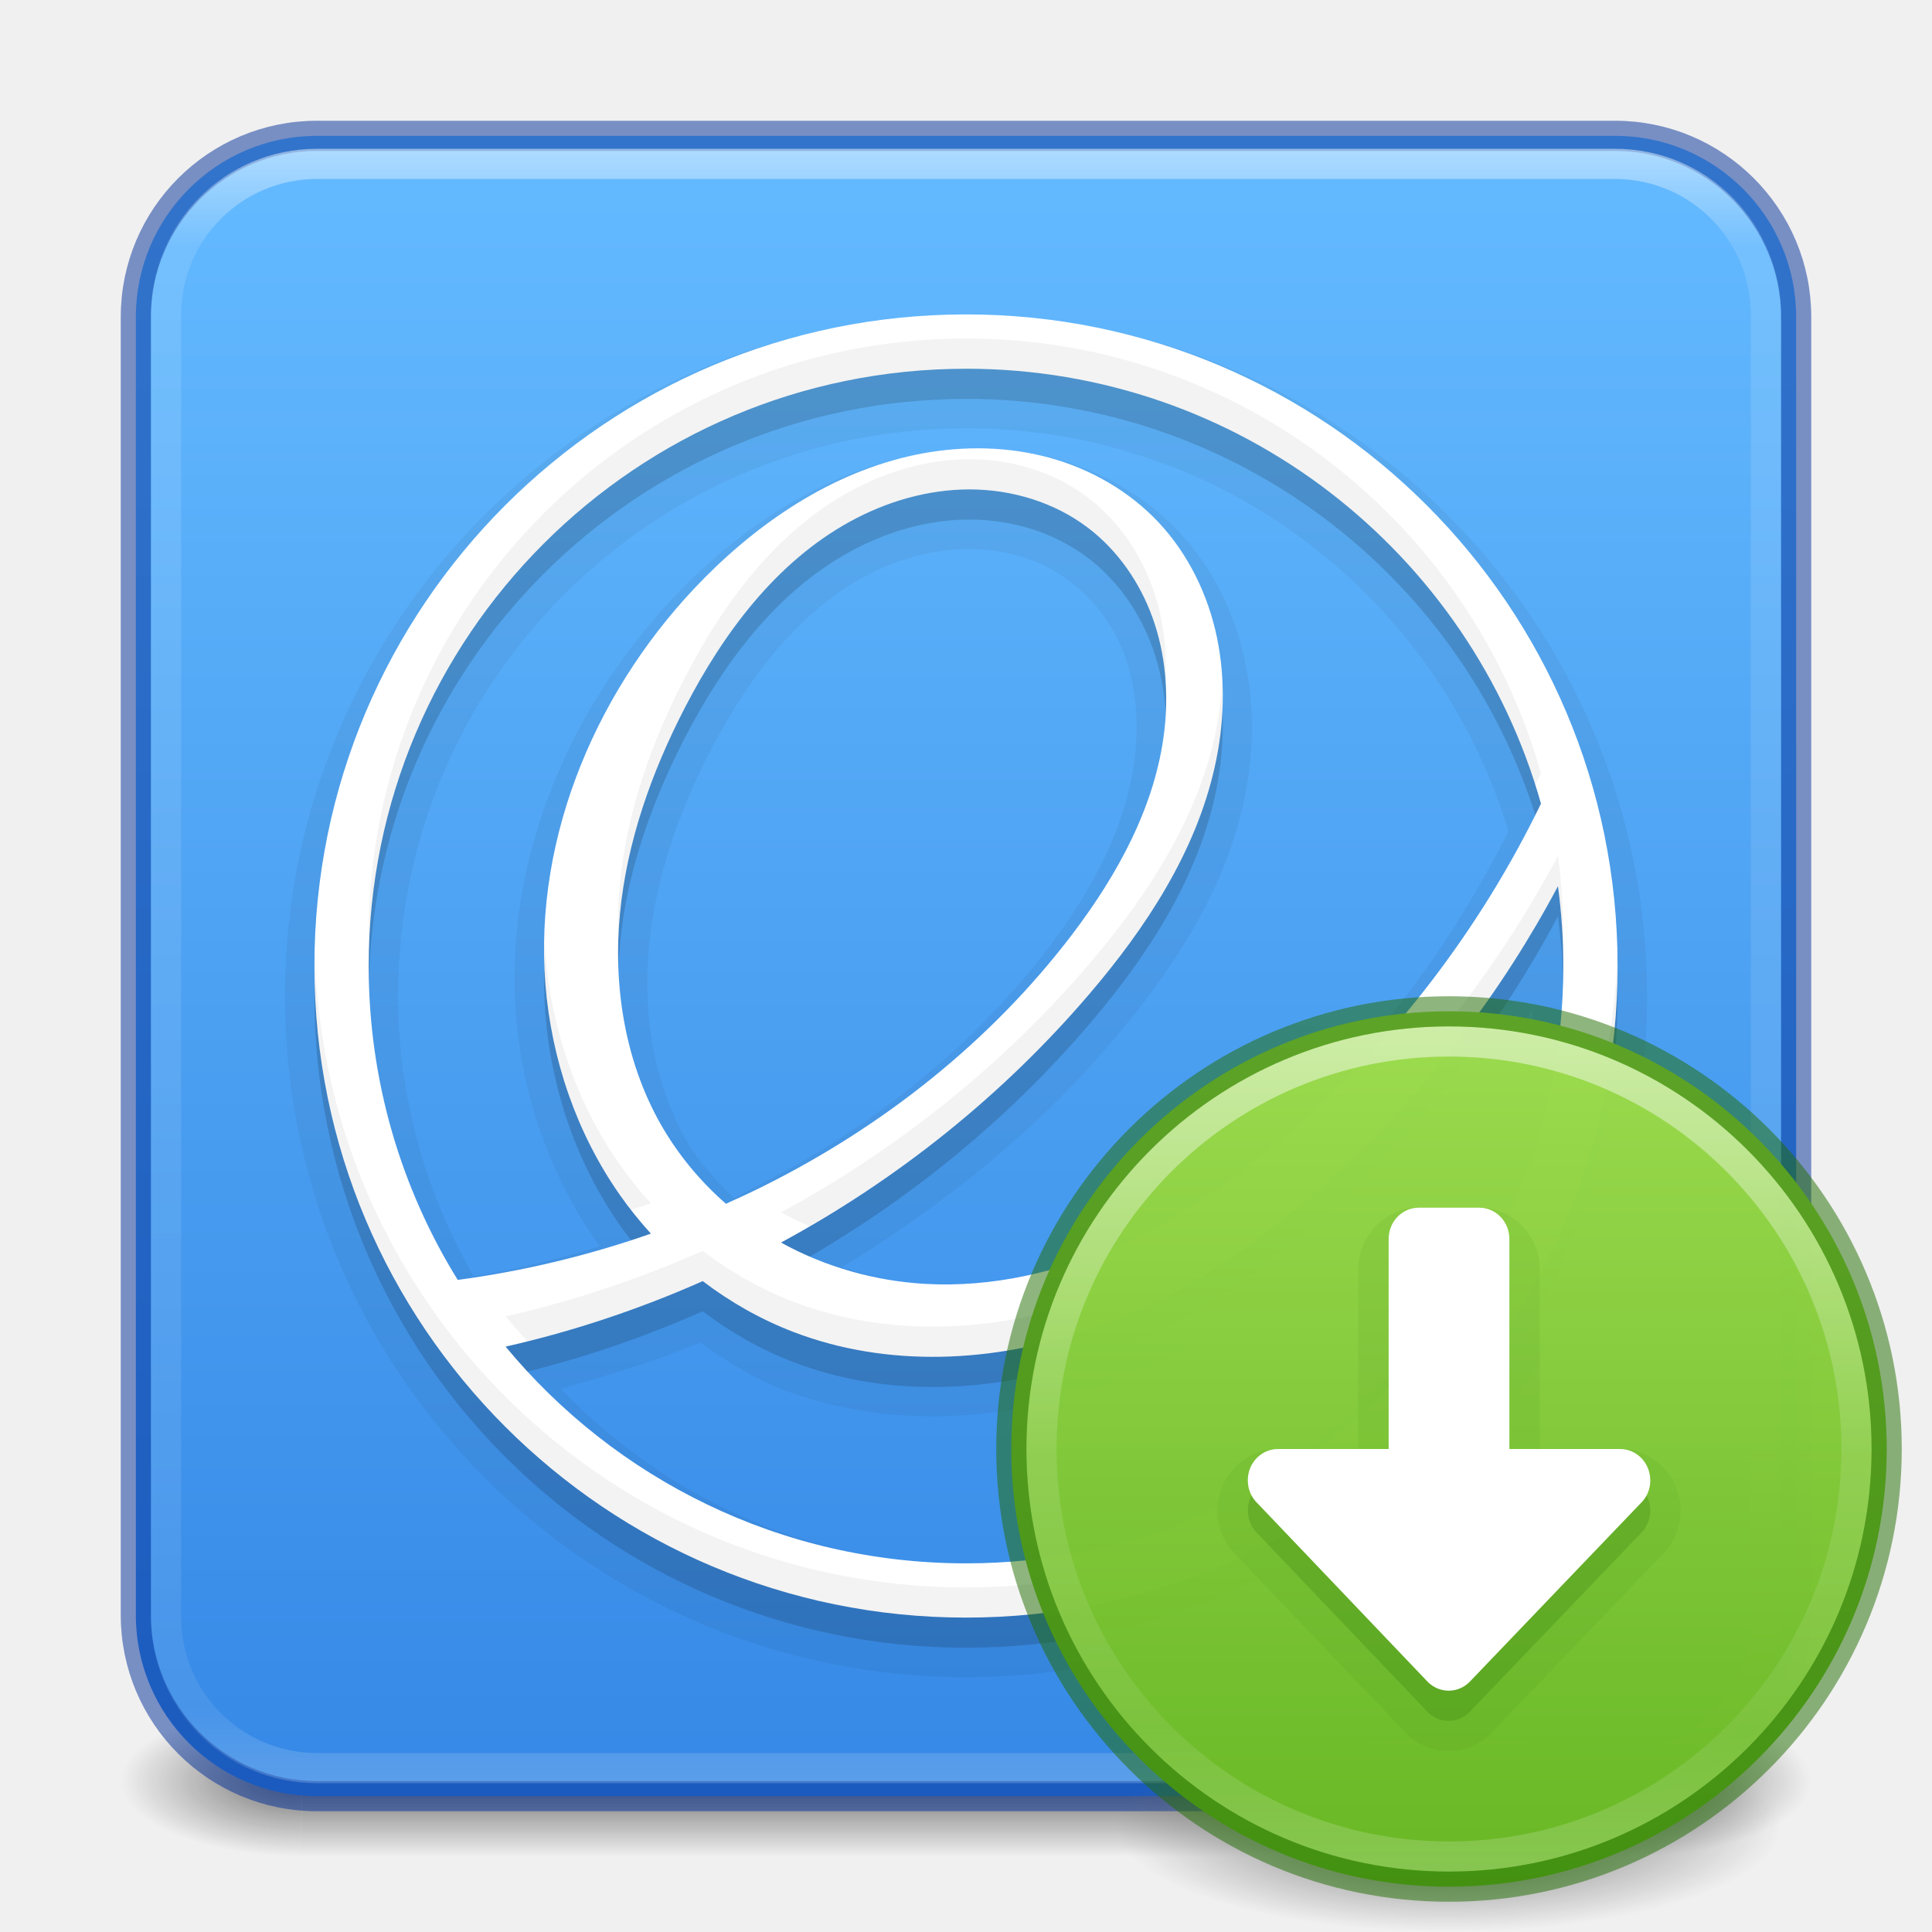
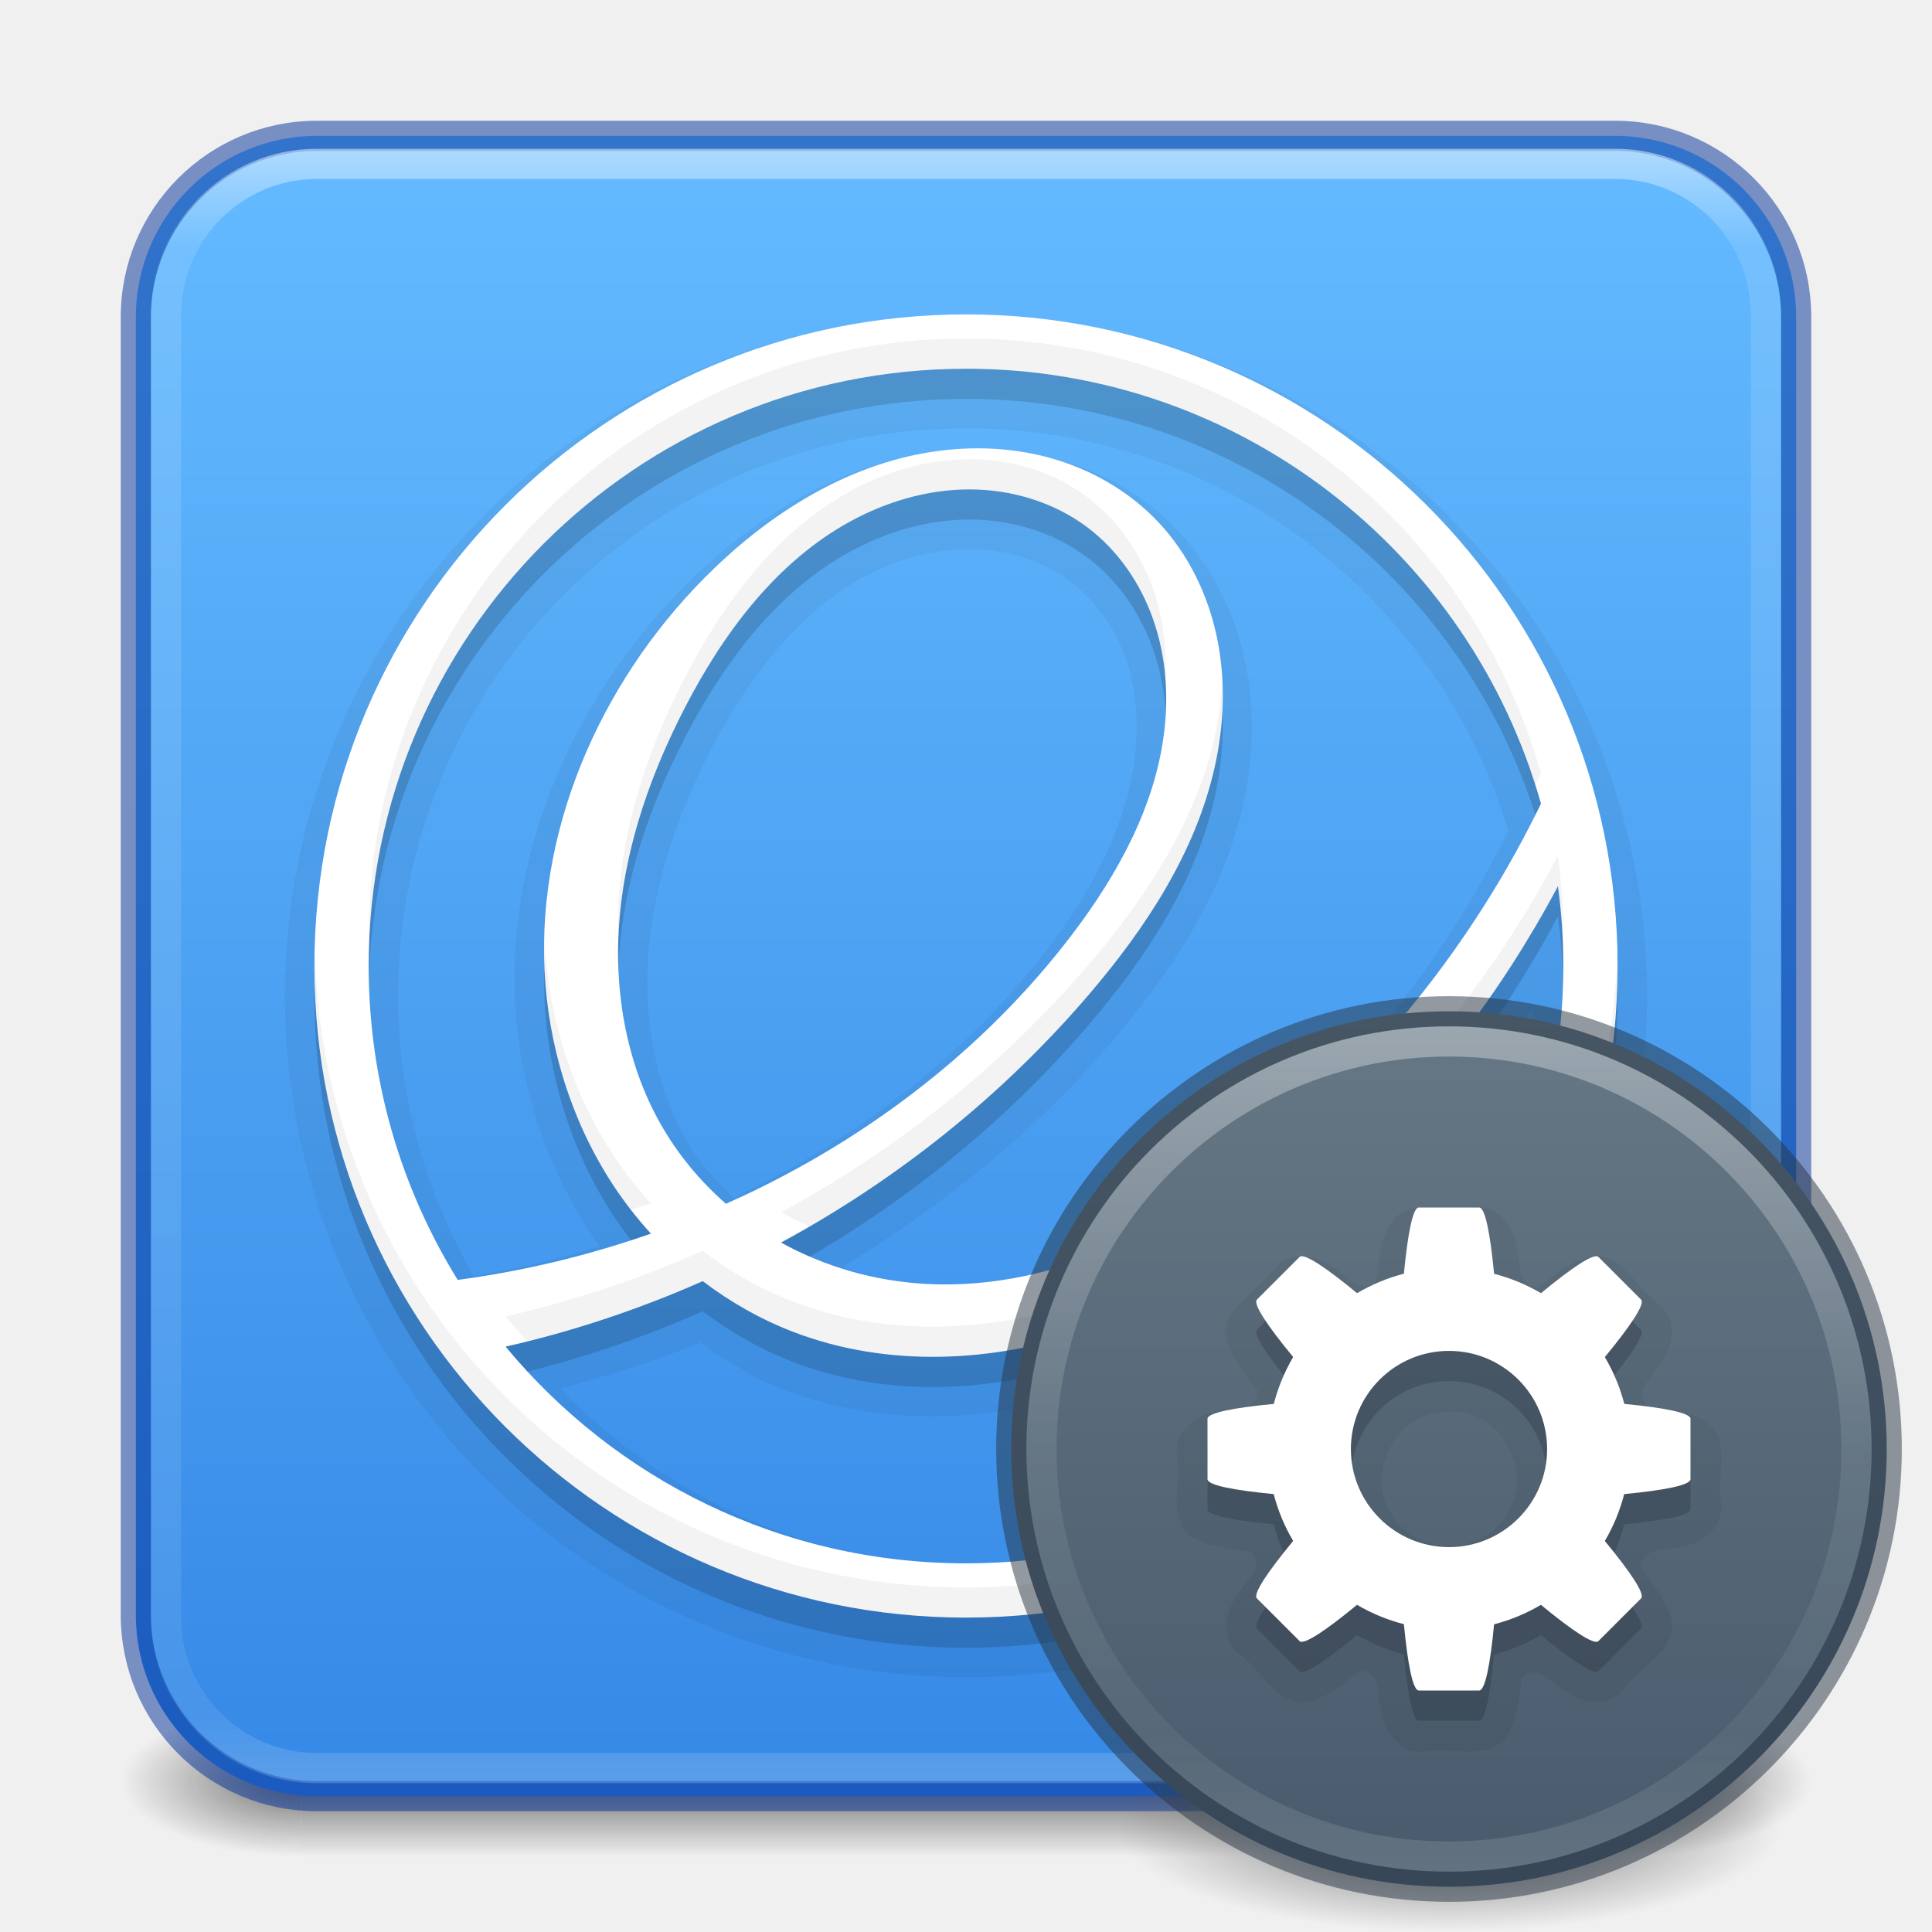
- <svg xmlns="http://www.w3.org/2000/svg" xmlns:xlink="http://www.w3.org/1999/xlink" version="1.1" width="64" height="64" id="svg6333">
+ <svg xmlns="http://www.w3.org/2000/svg" xmlns:xlink="http://www.w3.org/1999/xlink" version="1.1" width="64" height="64" id="svg6333" xml:space="preserve">
  <defs id="defs6335">
    <linearGradient id="linearGradient3924-2-2-5-8">
      <stop id="stop3926-9-4-9-6" style="stop-color:#ffffff;stop-opacity:1" offset="0" />
      <stop id="stop3928-9-8-6-5" style="stop-color:#ffffff;stop-opacity:0.235" offset="0.063" />
      <stop id="stop3930-3-5-1-7" style="stop-color:#ffffff;stop-opacity:0.157" offset="0.951" />
      <stop id="stop3932-8-0-4-8" style="stop-color:#ffffff;stop-opacity:0.392" offset="1" />
    </linearGradient>
    <linearGradient id="linearGradient3688-166-749-4-0-3-8">
      <stop id="stop2883-4-0-1-8" style="stop-color:#181818;stop-opacity:1" offset="0" />
      <stop id="stop2885-9-2-9-6" style="stop-color:#181818;stop-opacity:0" offset="1" />
    </linearGradient>
    <linearGradient id="linearGradient3702-501-757-8-4-1-1">
      <stop id="stop2895-8-9-9-1" style="stop-color:#181818;stop-opacity:0" offset="0" />
      <stop id="stop2897-7-8-7-7" style="stop-color:#181818;stop-opacity:1" offset="0.5" />
      <stop id="stop2899-4-5-1-5" style="stop-color:#181818;stop-opacity:0" offset="1" />
    </linearGradient>
    <radialGradient cx="4.993" cy="43.5" r="2.5" fx="4.993" fy="43.5" id="radialGradient3337-2-2-1" xlink:href="#linearGradient3688-166-749-4-0-3-8" gradientUnits="userSpaceOnUse" gradientTransform="matrix(2.404541,0,0,1,41.98575,15.5)" />
    <radialGradient cx="4.993" cy="43.5" r="2.5" fx="4.993" fy="43.5" id="radialGradient3339-1-4-3" xlink:href="#linearGradient3688-166-749-4-0-3-8" gradientUnits="userSpaceOnUse" gradientTransform="matrix(2.404541,0,0,1,-22.01424,-102.5)" />
    <linearGradient xlink:href="#linearGradient3702-501-757-8-4-1-1" id="linearGradient2489" gradientUnits="userSpaceOnUse" gradientTransform="matrix(1.571429,0,0,0.7142857,-5.714285,27.92857)" x1="25.058" y1="47.028" x2="25.058" y2="39.999" />
    <linearGradient xlink:href="#linearGradient854" id="linearGradient2491" gradientUnits="userSpaceOnUse" gradientTransform="matrix(1.410256,0,0,1.410256,-1.846175,-3.256405)" x1="23.528" y1="6.083" x2="23.528" y2="44.233" />
    <linearGradient xlink:href="#linearGradient3924-2-2-5-8" id="linearGradient2495" gradientUnits="userSpaceOnUse" gradientTransform="matrix(1.432432,0,0,1.436283,-2.378381,-2.470778)" x1="24" y1="5" x2="24" y2="43" />
    <linearGradient id="linearGradient854">
      <stop style="stop-color:#64baff;stop-opacity:1" offset="0" id="stop850" />
      <stop style="stop-color:#3689e6;stop-opacity:1" offset="1" id="stop852" />
    </linearGradient>
    <linearGradient id="linearGradient4011-7-0">
      <stop offset="0" style="stop-color:#ffffff;stop-opacity:1" id="stop4013-4" />
      <stop offset="0.508" style="stop-color:#ffffff;stop-opacity:0.235" id="stop4015-61" />
      <stop offset="0.835" style="stop-color:#ffffff;stop-opacity:0.157" id="stop4017-2" />
      <stop offset="1" style="stop-color:#ffffff;stop-opacity:0.392" id="stop4019-2" />
    </linearGradient>
    <radialGradient r="62.769" fy="186.171" fx="99.157" cy="186.171" cx="99.157" gradientTransform="matrix(0.1752454,0,0,0.05575992,30.62319,50.11895)" gradientUnits="userSpaceOnUse" id="radialGradient4048-7" xlink:href="#linearGradient3820-7-2-2" />
    <linearGradient id="linearGradient3820-7-2-2">
      <stop offset="0" style="stop-color:#3d3d3d;stop-opacity:1" id="stop3822-2-6-36" />
      <stop offset="0.5" style="stop-color:#686868;stop-opacity:0.498" id="stop3864-8-7-6" />
      <stop offset="1" style="stop-color:#686868;stop-opacity:0" id="stop3824-1-2-4" />
    </linearGradient>
-     <linearGradient x1="2035.165" y1="3208.074" x2="2035.165" y2="3241.997" id="linearGradient11527-6-5-7" xlink:href="#linearGradient27416-1-5" gradientUnits="userSpaceOnUse" gradientTransform="matrix(1.111376,0,0,0.8308603,-2217.894,-2631.159)" />
-     <linearGradient id="linearGradient27416-1-5">
-       <stop offset="0" style="stop-color:#9bdb4d;stop-opacity:1" id="stop27420-2-2" />
-       <stop offset="1" style="stop-color:#68b723;stop-opacity:1" id="stop27422-3-2" />
+     <linearGradient x1="71.204" y1="6.238" x2="71.204" y2="44.341" id="linearGradient12398-3-6" xlink:href="#linearGradient4011-7-0" gradientUnits="userSpaceOnUse" gradientTransform="matrix(0.7297301,0,0,0.7297301,-4.346113,29.49607)" />
+     <linearGradient id="linearGradient10964">
+       <stop style="stop-color:#485a6c;stop-opacity:1" offset="0" id="stop10960" />
+       <stop style="stop-color:#667885;stop-opacity:1" offset="1" id="stop10962" />
    </linearGradient>
-     <linearGradient x1="71.204" y1="6.238" x2="71.204" y2="44.341" id="linearGradient12398-3-6" xlink:href="#linearGradient4011-7-0" gradientUnits="userSpaceOnUse" gradientTransform="matrix(0.7297301,0,0,0.7297301,-4.346113,29.49607)" />
+     <linearGradient xlink:href="#linearGradient10964" id="linearGradient703" gradientUnits="userSpaceOnUse" gradientTransform="matrix(0.2573698,0,0,0.2573698,77.02941,25.43377)" x1="-113.202" y1="144.011" x2="-113.202" y2="31.549" />
  </defs>
  <rect style="opacity:0.6;fill:url(#radialGradient3337-2-2-1);fill-opacity:1;stroke:none;stroke-width:1.062" id="rect2801-5-5-7-9-3" y="56.5" x="54" height="5" width="6" />
  <rect style="opacity:0.6;fill:url(#radialGradient3339-1-4-3);fill-opacity:1;stroke:none;stroke-width:1.062" id="rect3696-3-0-3-7-2" transform="scale(-1)" y="-61.5" x="-10" height="5" width="6" />
  <rect style="opacity:0.6;fill:url(#linearGradient2489);fill-opacity:1;stroke:none;stroke-width:1.062" id="rect3700-5-6-8-4-0" y="56.5" x="10" height="5" width="44" />
  <rect style="color:#000000;display:inline;overflow:visible;visibility:visible;fill:url(#linearGradient2491);fill-opacity:1;fill-rule:nonzero;stroke:#002e99;stroke-width:1;stroke-opacity:0.5;marker:none;enable-background:accumulate" id="rect5505-21-1-5-6" y="4.5" x="4.5" ry="6" rx="6" height="55" width="55" />
  <rect style="opacity:0.5;fill:none;stroke:url(#linearGradient2495);stroke-width:1;stroke-linecap:round;stroke-linejoin:round;stroke-miterlimit:4;stroke-dasharray:none;stroke-dashoffset:0;stroke-opacity:1" id="rect6741-5-0-2-3-1" y="5.429" x="5.5" ry="5" height="53.142" width="53" rx="5" />
  <path style="color:#000000;display:inline;overflow:visible;visibility:visible;opacity:0.05;fill:#000000;fill-opacity:1;fill-rule:nonzero;stroke:none;stroke-width:1;marker:none;enable-background:accumulate" id="path3442" d="M 32,10.438 C 19.559,10.438 9.438,20.559 9.438,33 9.438,45.441 19.559,55.562 32,55.562 44.441,55.562 54.562,45.441 54.562,33 54.562,20.559 44.441,10.438 32,10.438 Z m 0,3.75 c 8.503,0 15.626,5.618 17.969,13.344 -1.951,3.914 -4.633,7.451 -7.938,10.312 -1.632,1.413 -3.398,2.637 -5.312,3.5 -1.912,0.862 -3.969,1.335 -6,1.219 -0.962,-0.055 -1.901,-0.274 -2.812,-0.594 3.325,-2.025 6.376,-4.474 8.906,-7.438 1.927,-2.257 3.691,-4.857 4.375,-7.906 0.343,-1.53 0.389,-3.126 0.062,-4.688 -0.328,-1.569 -1.056,-3.109 -2.188,-4.312 -1.1,-1.17 -2.514,-1.988 -4.031,-2.406 -1.513,-0.417 -3.106,-0.434 -4.625,-0.156 -3.031,0.554 -5.662,2.271 -7.75,4.375 -3.682,3.71 -5.986,8.931 -5.562,14.219 0.212,2.646 1.128,5.28 2.656,7.469 0.037,0.054 0.087,0.103 0.125,0.156 -1.377,0.413 -2.767,0.779 -4.188,1 -1.561,-2.743 -2.5,-5.891 -2.5,-9.281 0,-10.408 8.404,-18.812 18.812,-18.812 z m 0.125,4 c 1.203,0.002 2.394,0.369 3.312,1.062 0.835,0.63 1.482,1.513 1.844,2.531 0.362,1.016 0.441,2.161 0.312,3.281 -0.258,2.239 -1.387,4.397 -2.844,6.312 -2.588,3.401 -6.053,6.112 -9.906,8.031 -0.188,0.094 -0.353,0.193 -0.531,0.281 C 23.709,39.091 23.126,38.471 22.719,37.75 21.655,35.866 21.287,33.565 21.5,31.344 c 0.214,-2.228 0.969,-4.412 2.031,-6.469 1.228,-2.378 2.872,-4.542 5.062,-5.75 1.086,-0.599 2.322,-0.939 3.531,-0.938 z M 50.781,33.406 C 50.562,43.623 42.27,51.812 32,51.812 26.688,51.812 21.984,49.536 18.562,46 c 1.572,-0.432 3.123,-0.891 4.625,-1.531 0.859,0.601 1.76,1.183 2.75,1.562 3.36,1.288 7.113,1.088 10.438,-0.062 3.313,-1.147 6.193,-3.199 8.688,-5.531 2.218,-2.074 4.077,-4.477 5.719,-7.031 z" />
  <path style="color:#000000;display:inline;overflow:visible;visibility:visible;opacity:0.15;fill:#000000;fill-opacity:1;fill-rule:nonzero;stroke:none;stroke-width:1;marker:none;enable-background:accumulate" id="path2993-8" d="m 32,11.414 c -11.921,0 -21.585,9.664 -21.585,21.585 0,11.921 9.664,21.585 21.585,21.585 11.921,0 21.585,-9.664 21.585,-21.585 0,-11.921 -9.664,-21.585 -21.585,-21.585 z m 0,1.799 c 9.064,0 16.704,6.094 19.047,14.408 -2.018,4.163 -4.89,7.91 -8.387,10.939 -1.68,1.455 -3.514,2.752 -5.54,3.665 -2.026,0.913 -4.255,1.431 -6.473,1.304 -1.667,-0.096 -3.314,-0.56 -4.774,-1.369 3.869,-2.096 7.36,-4.892 10.217,-8.238 1.876,-2.197 3.517,-4.694 4.148,-7.512 0.316,-1.409 0.369,-2.885 0.074,-4.299 -0.295,-1.414 -0.949,-2.761 -1.938,-3.813 -0.966,-1.028 -2.235,-1.756 -3.595,-2.132 -1.36,-0.375 -2.808,-0.404 -4.196,-0.151 -2.776,0.507 -5.254,2.121 -7.242,4.124 -3.504,3.531 -5.67,8.512 -5.273,13.471 0.199,2.479 1.029,4.915 2.453,6.955 0.318,0.455 0.667,0.889 1.041,1.3 -2.074,0.726 -4.221,1.242 -6.399,1.533 -1.87,-3.021 -2.95,-6.583 -2.95,-10.397 0,-10.928 8.859,-19.787 19.787,-19.787 z m 0.126,3.998 c 1.391,0.002 2.791,0.423 3.901,1.261 1,0.755 1.741,1.83 2.161,3.011 0.42,1.181 0.528,2.463 0.384,3.708 -0.287,2.49 -1.543,4.773 -3.06,6.768 -2.687,3.532 -6.258,6.359 -10.231,8.337 -0.407,0.203 -0.82,0.395 -1.234,0.58 -0.864,-0.756 -1.605,-1.653 -2.17,-2.653 -1.18,-2.089 -1.569,-4.571 -1.34,-6.959 0.229,-2.388 1.049,-4.69 2.15,-6.822 1.277,-2.472 3.017,-4.813 5.453,-6.156 1.218,-0.672 2.596,-1.077 3.987,-1.075 z m 19.483,13.14 c 0.116,0.866 0.178,1.751 0.178,2.649 0,10.928 -8.859,19.787 -19.787,19.787 -6.137,0 -11.622,-2.794 -15.251,-7.179 2.24,-0.509 4.43,-1.24 6.53,-2.17 0.918,0.699 1.933,1.273 3.011,1.686 3.105,1.19 6.63,1.018 9.772,-0.07 3.142,-1.088 5.929,-3.04 8.358,-5.311 2.894,-2.705 5.333,-5.893 7.191,-9.392 z" />
  <path style="color:#000000;display:inline;overflow:visible;visibility:visible;fill:#ffffff;fill-opacity:1;fill-rule:nonzero;stroke:none;stroke-width:1;marker:none;enable-background:accumulate" id="path2993" d="m 32,10.415 c -11.921,0 -21.585,9.664 -21.585,21.585 0,11.921 9.664,21.585 21.585,21.585 11.921,0 21.585,-9.664 21.585,-21.585 0,-11.921 -9.664,-21.585 -21.585,-21.585 z m 0,1.799 c 9.064,0 16.704,6.094 19.047,14.408 -2.018,4.163 -4.89,7.91 -8.387,10.939 -1.68,1.455 -3.514,2.752 -5.54,3.665 -2.026,0.913 -4.255,1.431 -6.473,1.304 -1.667,-0.096 -3.314,-0.56 -4.774,-1.369 3.869,-2.096 7.36,-4.892 10.217,-8.238 1.876,-2.197 3.517,-4.694 4.148,-7.512 0.316,-1.409 0.369,-2.885 0.074,-4.299 -0.295,-1.414 -0.949,-2.761 -1.938,-3.813 -0.966,-1.028 -2.235,-1.756 -3.595,-2.132 -1.36,-0.375 -2.808,-0.404 -4.196,-0.151 -2.776,0.507 -5.254,2.121 -7.242,4.124 -3.504,3.531 -5.67,8.512 -5.273,13.471 0.199,2.479 1.029,4.915 2.453,6.955 0.318,0.455 0.667,0.889 1.041,1.3 -2.074,0.726 -4.221,1.242 -6.399,1.533 -1.87,-3.021 -2.95,-6.583 -2.95,-10.397 0,-10.928 8.859,-19.787 19.787,-19.787 z m 0.126,3.998 c 1.391,0.002 2.791,0.423 3.901,1.261 1,0.755 1.741,1.83 2.161,3.011 0.42,1.181 0.528,2.463 0.384,3.708 -0.287,2.49 -1.543,4.773 -3.06,6.768 -2.687,3.532 -6.258,6.359 -10.231,8.337 -0.407,0.203 -0.82,0.395 -1.234,0.58 -0.864,-0.756 -1.605,-1.653 -2.17,-2.653 -1.18,-2.089 -1.569,-4.571 -1.34,-6.959 0.229,-2.388 1.049,-4.69 2.15,-6.822 1.277,-2.472 3.017,-4.813 5.453,-6.156 1.218,-0.672 2.596,-1.077 3.987,-1.075 z m 19.483,13.14 c 0.116,0.866 0.178,1.751 0.178,2.649 0,10.928 -8.859,19.787 -19.787,19.787 -6.137,0 -11.622,-2.794 -15.251,-7.179 2.24,-0.509 4.43,-1.24 6.53,-2.17 0.918,0.699 1.933,1.273 3.011,1.686 3.105,1.19 6.63,1.018 9.772,-0.07 3.142,-1.088 5.929,-3.04 8.358,-5.311 2.894,-2.705 5.333,-5.893 7.191,-9.392 z" />
  <path id="path2993-3" style="color:#000000;display:inline;overflow:visible;visibility:visible;fill:#000000;fill-opacity:1;fill-rule:nonzero;stroke:none;stroke-width:1;marker:none;enable-background:accumulate;font-variation-settings:normal;opacity:0.05;vector-effect:none;stroke-linecap:butt;stroke-linejoin:miter;stroke-miterlimit:4;stroke-dasharray:none;stroke-dashoffset:0;stroke-opacity:1;-inkscape-stroke:none;stop-color:#000000;stop-opacity:1" d="M 32 11.213 C 21.072 11.213 12.213 20.072 12.213 31 C 12.213 31.138 12.226 31.273 12.229 31.41 C 12.541 20.756 21.27 12.213 32 12.213 C 40.832 12.213 48.311 18.002 50.855 25.99 C 50.917 25.866 50.986 25.746 51.047 25.621 C 48.704 17.307 41.063 11.213 32 11.213 z M 32.125 15.211 C 30.734 15.209 29.357 15.615 28.139 16.287 C 25.703 17.631 23.964 19.972 22.688 22.443 C 21.586 24.575 20.766 26.875 20.537 29.264 C 20.479 29.867 20.463 30.477 20.486 31.084 C 20.496 30.81 20.511 30.536 20.537 30.264 C 20.766 27.875 21.586 25.573 22.688 23.441 C 23.964 20.97 25.703 18.629 28.139 17.285 C 29.357 16.613 30.734 16.209 32.125 16.211 C 33.516 16.213 34.918 16.634 36.027 17.473 C 37.027 18.228 37.767 19.302 38.188 20.482 C 38.435 21.18 38.563 21.913 38.605 22.652 C 38.665 21.579 38.547 20.496 38.188 19.484 C 37.767 18.304 37.027 17.228 36.027 16.473 C 34.918 15.634 33.516 15.213 32.125 15.211 z M 40.482 22.561 C 40.451 23.182 40.374 23.803 40.238 24.41 C 39.606 27.229 37.965 29.725 36.09 31.922 C 33.232 35.269 29.742 38.064 25.873 40.16 C 26.179 40.33 26.495 40.482 26.816 40.621 C 30.308 38.593 33.468 35.993 36.09 32.922 C 37.965 30.725 39.606 28.229 40.238 25.41 C 40.447 24.477 40.528 23.515 40.482 22.561 z M 51.609 28.352 C 49.752 31.85 47.312 35.039 44.418 37.744 C 41.989 40.015 39.203 41.967 36.061 43.055 C 32.918 44.142 29.394 44.315 26.289 43.125 C 25.211 42.712 24.196 42.137 23.277 41.438 C 21.177 42.368 18.988 43.099 16.748 43.607 C 16.979 43.887 17.219 44.16 17.465 44.426 C 19.454 43.929 21.403 43.268 23.277 42.438 C 24.196 43.137 25.211 43.71 26.289 44.123 C 29.394 45.313 32.918 45.142 36.061 44.055 C 39.203 42.967 41.989 41.015 44.418 38.744 C 47.312 36.039 49.752 32.85 51.609 29.352 C 51.707 30.08 51.757 30.823 51.773 31.574 C 51.779 31.383 51.787 31.192 51.787 31 C 51.787 30.102 51.725 29.218 51.609 28.352 z M 18.035 30.914 C 18.016 31.478 18.023 32.044 18.068 32.609 C 18.267 35.089 19.098 37.525 20.521 39.564 C 20.643 39.739 20.773 39.908 20.904 40.076 C 21.124 40.005 21.345 39.939 21.562 39.863 C 21.189 39.452 20.839 39.02 20.521 38.564 C 19.098 36.525 18.267 34.089 18.068 31.609 C 18.05 31.378 18.043 31.146 18.035 30.914 z M 10.428 31.5 C 10.424 31.667 10.414 31.832 10.414 32 C 10.414 43.921 20.079 53.586 32 53.586 C 43.921 53.586 53.586 43.921 53.586 32 C 53.586 31.832 53.576 31.667 53.572 31.5 C 53.306 43.19 43.754 52.586 32 52.586 C 20.246 52.586 10.694 43.19 10.428 31.5 z " />
-   <g id="g1033">
-     <path style="fill:url(#radialGradient4048-7);fill-opacity:1;stroke:none" id="path3818-0-2" d="m 59,60.5 a 11,3.5 0 1 1 -22,0 11,3.5 0 1 1 22,0 z" />
-     <path d="m 48,33.5 c -8.001,0 -14.5,6.499 -14.5,14.5 0,8.001 6.499,14.5 14.5,14.5 C 56.001,62.5 62.5,56.001 62.5,48 62.5,39.999 56.001,33.5 48,33.5 Z" id="path2555-7-8-5-0-9" style="color:#000000;display:inline;overflow:visible;visibility:visible;opacity:0.99;fill:url(#linearGradient11527-6-5-7);fill-opacity:1;fill-rule:nonzero;stroke:none;stroke-width:1;marker:none;enable-background:accumulate" />
-     <path d="m 61.5,48 c 0,7.456 -6.045,13.5 -13.5,13.5 C 40.544,61.5 34.5,55.456 34.5,48 c 0,-7.456 6.044,-13.5 13.5,-13.5 7.455,0 13.5,6.044 13.5,13.5 z" id="path8655-6-0-9-5-0" style="color:#000000;display:inline;overflow:visible;visibility:visible;opacity:0.5;fill:none;stroke:url(#linearGradient12398-3-6);stroke-width:1;stroke-linecap:round;stroke-linejoin:round;stroke-miterlimit:4;stroke-dasharray:none;stroke-dashoffset:0;stroke-opacity:1;marker:none;enable-background:accumulate" />
-     <path d="m 48,33.502 c -8,0 -14.498,6.499 -14.498,14.498 0,8 6.499,14.498 14.498,14.498 8,0 14.498,-6.499 14.498,-14.498 0,-8 -6.499,-14.498 -14.498,-14.498 z" id="path2555-4" style="color:#000000;clip-rule:nonzero;display:inline;overflow:visible;visibility:visible;opacity:0.5;isolation:auto;mix-blend-mode:normal;color-interpolation:sRGB;color-interpolation-filters:linearRGB;solid-color:#000000;solid-opacity:1;fill:none;fill-opacity:1;fill-rule:nonzero;stroke:#206b00;stroke-width:1;stroke-linecap:round;stroke-linejoin:round;stroke-miterlimit:4;stroke-dasharray:none;stroke-dashoffset:0;stroke-opacity:1;marker:none;color-rendering:auto;image-rendering:auto;shape-rendering:auto;text-rendering:auto;enable-background:accumulate" />
-     <path id="path873-5-2" style="font-variation-settings:normal;opacity:0.07;fill:#206b00;fill-opacity:1;stroke:none;stroke-width:1.381;stroke-linecap:butt;stroke-linejoin:miter;stroke-miterlimit:4;stroke-dasharray:none;stroke-dashoffset:0;stroke-opacity:1;marker:none;stop-color:#000000" d="m 47,40 c -1.113,0 -2.007,0.947 -2.006,2.043 v 5.951 h -2.66 c -1.113,0 -2.006,0.948 -2.006,2.043 0,0.59 0.249,1.139 0.66,1.518 l -0.047,-0.047 5.631,5.908 a 1.006,1.006 0 0 0 0.025,0.025 c 0.354,0.346 0.851,0.57 1.389,0.57 0.538,0 1.035,-0.224 1.389,-0.57 a 1.006,1.006 0 0 0 0.023,-0.023 l 5.613,-5.863 c 0.411,-0.379 0.66,-0.927 0.66,-1.518 0,-1.095 -0.892,-2.043 -2.006,-2.043 H 51.006 V 42.043 C 51.006,40.948 50.113,40 49,40 Z" />
-     <path id="path873-5-9" style="font-variation-settings:normal;opacity:0.2;fill:#206b00;fill-opacity:1;stroke:none;stroke-width:1.381;stroke-linecap:butt;stroke-linejoin:miter;stroke-miterlimit:4;stroke-dasharray:none;stroke-dashoffset:0;stroke-opacity:1;marker:none;stop-color:#000000" d="M 54.667,50.038 C 54.667,49.463 54.22,49 53.666,49 h -11.332 c -0.554,0 -1,0.463 -1,1.038 0,0.31 0.13,0.587 0.336,0.776 l 5.632,5.908 c 0.179,0.175 0.42,0.284 0.686,0.284 0.266,0 0.507,-0.108 0.686,-0.284 l 5.658,-5.908 c 0.206,-0.19 0.336,-0.466 0.336,-0.776 z" />
-     <path id="path873-5" style="fill:#ffffff;stroke:none;stroke-width:5.333;stroke-linecap:round;stroke-linejoin:round;stop-color:#000000" d="M 54.667,49.038 C 54.667,48.463 54.22,48 53.666,48 h -3.666 v -6.956 c 0,-0.575 -0.446,-1.038 -1,-1.038 h -1.999 c -0.554,0 -1.001,0.463 -1,1.038 V 48 h -3.666 c -0.554,0 -1,0.463 -1,1.038 0,0.31 0.13,0.587 0.336,0.776 l 5.632,5.908 c 0.179,0.175 0.42,0.284 0.686,0.284 0.266,0 0.507,-0.108 0.686,-0.284 l 5.658,-5.908 c 0.206,-0.19 0.336,-0.466 0.336,-0.776 z" />
-   </g>
+   <path style="fill:url(#radialGradient4048-7);fill-opacity:1;stroke:none" id="path3818-0-2" d="m 59,60.5 a 11,3.5 0 1 1 -22,0 11,3.5 0 1 1 22,0 z" />
+   <path d="m 48,33.5 c -8.001,0 -14.5,6.499 -14.5,14.5 0,8.001 6.499,14.5 14.5,14.5 C 56.001,62.5 62.5,56.001 62.5,48 62.5,39.999 56.001,33.5 48,33.5 Z" id="path2555-7-8-5-0-9" style="color:#000000;display:inline;overflow:visible;visibility:visible;opacity:1;fill:url(#linearGradient703);fill-opacity:1;fill-rule:nonzero;stroke:#273445;stroke-width:1;marker:none;enable-background:accumulate;font-variation-settings:normal;vector-effect:none;stroke-linecap:butt;stroke-linejoin:miter;stroke-miterlimit:4;stroke-dasharray:none;stroke-dashoffset:0;stroke-opacity:0.5;-inkscape-stroke:none;stop-color:#000000;stop-opacity:1" />
+   <path d="m 61.5,48 c 0,7.456 -6.045,13.5 -13.5,13.5 C 40.544,61.5 34.5,55.456 34.5,48 c 0,-7.456 6.044,-13.5 13.5,-13.5 7.455,0 13.5,6.044 13.5,13.5 z" id="path8655-6-0-9-5-0" style="color:#000000;display:inline;overflow:visible;visibility:visible;opacity:0.35;fill:none;stroke:url(#linearGradient12398-3-6);stroke-width:1;stroke-linecap:round;stroke-linejoin:round;stroke-miterlimit:4;stroke-dasharray:none;stroke-dashoffset:0;stroke-opacity:1;marker:none;enable-background:accumulate" />
+   <path id="rect1015-3-7" style="font-variation-settings:normal;opacity:0.07;vector-effect:none;fill:#0e141f;fill-opacity:1;stroke:none;stroke-width:1.381;stroke-linecap:butt;stroke-linejoin:miter;stroke-miterlimit:4;stroke-dasharray:none;stroke-dashoffset:0;stroke-opacity:1;-inkscape-stroke:none;marker:none;stop-color:#000000;stop-opacity:1" d="m 46.746,40.033 c -1.014,0.283 -1.021,1.556 -1.162,2.416 -0.497,0.379 -0.838,-0.05 -1.258,-0.343 -0.623,-0.535 -1.674,-0.751 -2.194,0.036 -0.511,0.673 -1.545,1.119 -1.528,2.065 0.12,0.727 0.632,1.298 1.057,1.871 -0.083,0.617 -0.625,0.56 -1.129,0.645 C 39.712,46.782 38.812,47.375 39,48.3 c 0.121,0.852 -0.337,1.988 0.462,2.592 0.584,0.386 1.313,0.423 1.987,0.524 0.378,0.496 -0.048,0.837 -0.343,1.255 -0.535,0.623 -0.752,1.677 0.035,2.197 0.673,0.511 1.119,1.545 2.065,1.528 0.727,-0.12 1.298,-0.632 1.871,-1.057 0.617,0.083 0.56,0.625 0.645,1.129 C 45.782,57.288 46.375,58.188 47.3,58 c 0.852,-0.121 1.988,0.337 2.592,-0.462 0.386,-0.584 0.423,-1.313 0.524,-1.987 0.496,-0.378 0.837,0.048 1.255,0.343 0.623,0.535 1.677,0.752 2.197,-0.035 0.51,-0.671 1.54,-1.116 1.528,-2.059 -0.117,-0.73 -0.631,-1.302 -1.057,-1.877 0.083,-0.617 0.625,-0.56 1.129,-0.645 C 56.288,51.218 57.188,50.625 57,49.7 c -0.121,-0.852 0.337,-1.988 -0.462,-2.592 -0.584,-0.386 -1.313,-0.423 -1.987,-0.524 -0.378,-0.496 0.048,-0.837 0.343,-1.255 0.535,-0.623 0.752,-1.677 -0.035,-2.197 -0.674,-0.513 -1.123,-1.551 -2.073,-1.528 -0.722,0.132 -1.293,0.629 -1.863,1.057 -0.618,-0.083 -0.56,-0.627 -0.645,-1.131 C 50.217,40.71 49.625,39.812 48.7,40 c -0.649,0.023 -1.313,-0.046 -1.954,0.033 z m 1.451,6.727 c 1.548,0.074 2.568,1.949 1.775,3.286 -0.71,1.487 -3.042,1.575 -3.861,0.143 -0.908,-1.319 0.091,-3.352 1.702,-3.404 0.128,-0.018 0.255,-0.041 0.385,-0.024 z" />
+   <path style="font-variation-settings:normal;opacity:0.2;vector-effect:none;fill:#0e141f;fill-opacity:1;stroke:none;stroke-width:1.381;stroke-linecap:butt;stroke-linejoin:miter;stroke-miterlimit:4;stroke-dasharray:none;stroke-dashoffset:0;stroke-opacity:1;-inkscape-stroke:none;marker:none;stop-color:#000000;stop-opacity:1" d="m 47,41 c -0.197,0 -0.366,0.857 -0.494,2.193 a 6,6 0 0 0 -1.551,0.645 c -1.037,-0.856 -1.765,-1.341 -1.904,-1.201 l -1.414,1.414 c -0.139,0.139 0.346,0.866 1.201,1.902 a 6,6 0 0 0 -0.641,1.553 C 40.858,47.634 40,47.803 40,48 v 2 c 0,0.197 0.857,0.366 2.193,0.494 a 6,6 0 0 0 0.645,1.551 c -0.856,1.037 -1.341,1.765 -1.201,1.904 l 1.414,1.414 c 0.139,0.139 0.866,-0.346 1.902,-1.201 a 6,6 0 0 0 1.553,0.641 C 46.634,56.142 46.803,57 47,57 h 2 c 0.197,0 0.366,-0.857 0.494,-2.193 a 6,6 0 0 0 1.551,-0.645 c 1.037,0.856 1.765,1.341 1.904,1.201 l 1.414,-1.414 C 54.503,53.81 54.017,53.083 53.162,52.047 A 6,6 0 0 0 53.803,50.494 C 55.142,50.366 56,50.197 56,50 v -2 c 0,-0.197 -0.857,-0.366 -2.193,-0.494 a 6,6 0 0 0 -0.645,-1.551 c 0.856,-1.037 1.341,-1.765 1.201,-1.904 L 52.949,42.637 C 52.81,42.498 52.083,42.983 51.047,43.838 A 6,6 0 0 0 49.494,43.197 C 49.366,41.859 49.197,41 49,41 Z m 1,4.75 a 3.25,3.25 0 0 1 3.25,3.25 3.25,3.25 0 0 1 -3.25,3.25 3.25,3.25 0 0 1 -3.25,-3.25 3.25,3.25 0 0 1 3.25,-3.25 z" id="rect1015-3" />
+   <path style="font-variation-settings:normal;opacity:1;vector-effect:none;fill:#ffffff;fill-opacity:1;stroke:none;stroke-width:5.333;stroke-linecap:round;stroke-linejoin:round;stroke-miterlimit:4;stroke-dasharray:none;stroke-dashoffset:0;stroke-opacity:1;-inkscape-stroke:none;marker:none;stop-color:#000000;stop-opacity:1" d="m 47,40 c -0.197,0 -0.366,0.857 -0.494,2.193 a 6,6 0 0 0 -1.551,0.645 c -1.037,-0.856 -1.765,-1.341 -1.904,-1.201 l -1.414,1.414 c -0.139,0.139 0.346,0.866 1.201,1.902 a 6,6 0 0 0 -0.641,1.553 C 40.858,46.634 40,46.803 40,47 v 2 c 0,0.197 0.857,0.366 2.193,0.494 a 6,6 0 0 0 0.645,1.551 c -0.856,1.037 -1.341,1.765 -1.201,1.904 l 1.414,1.414 c 0.139,0.139 0.866,-0.346 1.902,-1.201 a 6,6 0 0 0 1.553,0.641 C 46.634,55.142 46.803,56 47,56 h 2 c 0.197,0 0.366,-0.857 0.494,-2.193 a 6,6 0 0 0 1.551,-0.645 c 1.037,0.856 1.765,1.341 1.904,1.201 l 1.414,-1.414 C 54.503,52.81 54.017,52.083 53.162,51.047 a 6,6 0 0 0 0.641,-1.553 C 55.142,49.366 56,49.197 56,49 v -2 c 0,-0.197 -0.857,-0.366 -2.193,-0.494 a 6,6 0 0 0 -0.645,-1.551 c 0.856,-1.037 1.341,-1.765 1.201,-1.904 L 52.949,41.637 C 52.81,41.497 52.083,41.983 51.047,42.838 A 6,6 0 0 0 49.494,42.197 C 49.366,40.858 49.197,40 49,40 Z m 1,4.75 A 3.25,3.25 0 0 1 51.25,48 3.25,3.25 0 0 1 48,51.25 3.25,3.25 0 0 1 44.75,48 3.25,3.25 0 0 1 48,44.75 Z" id="rect1015" />
</svg>
